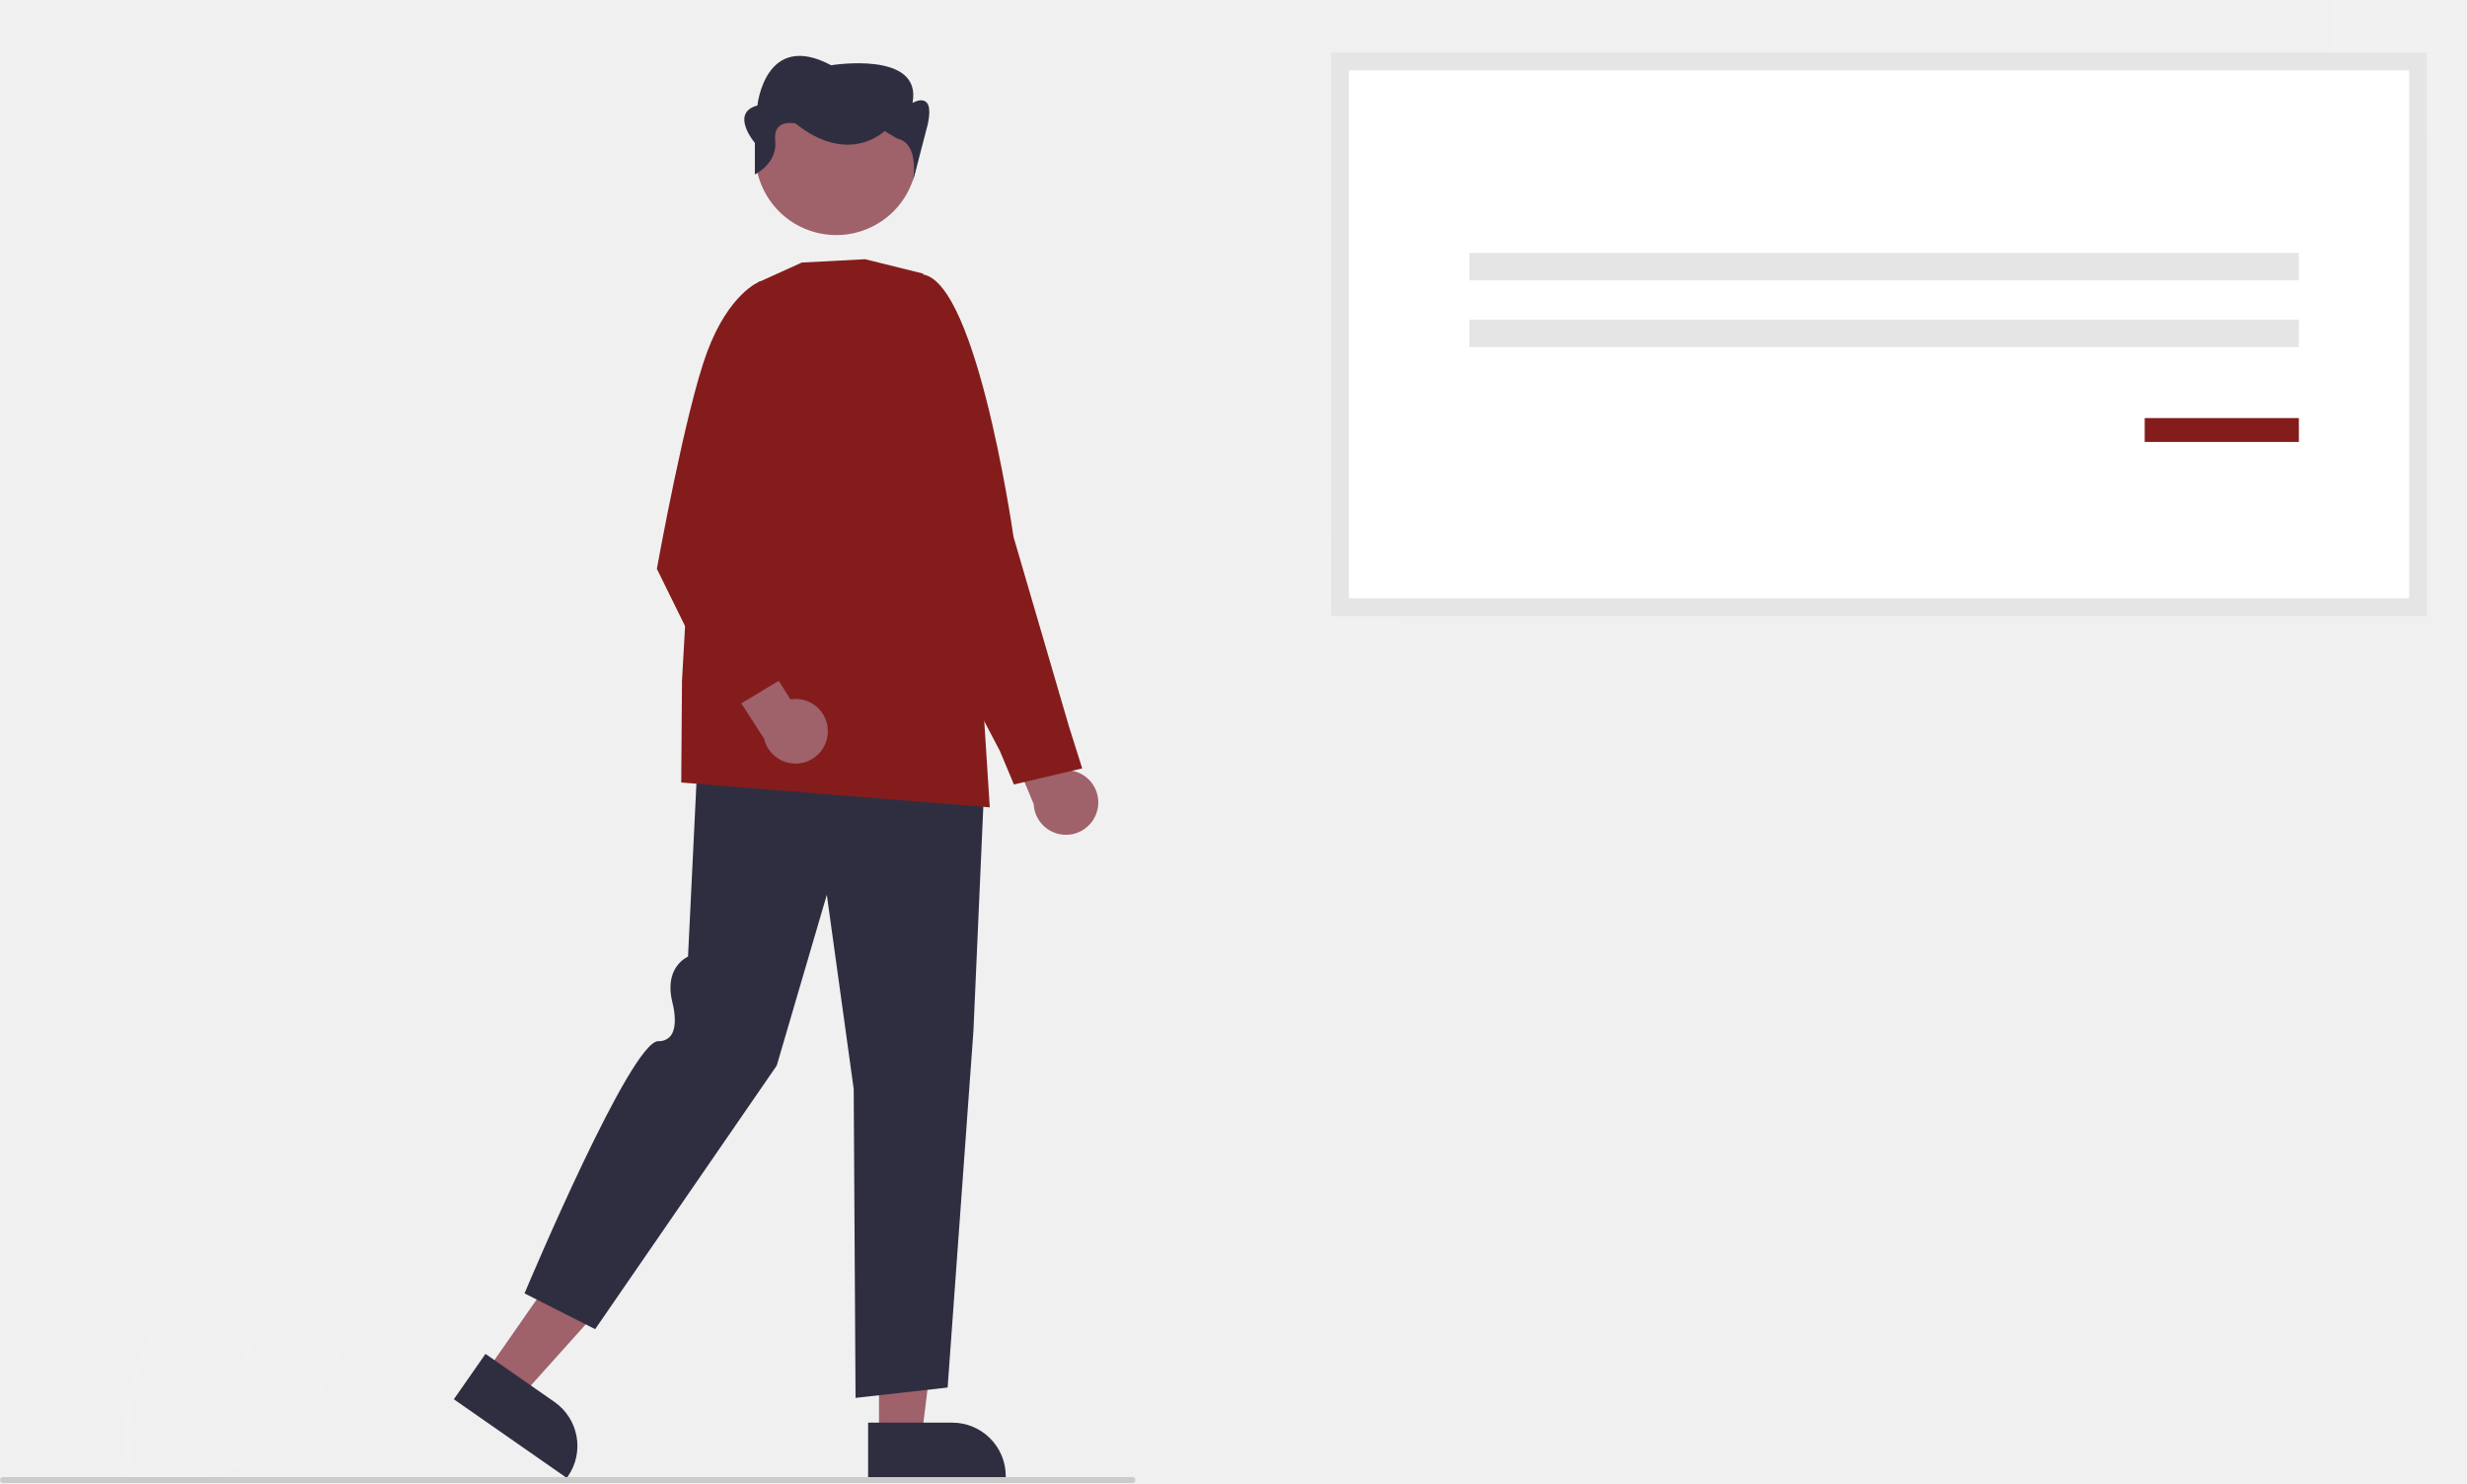
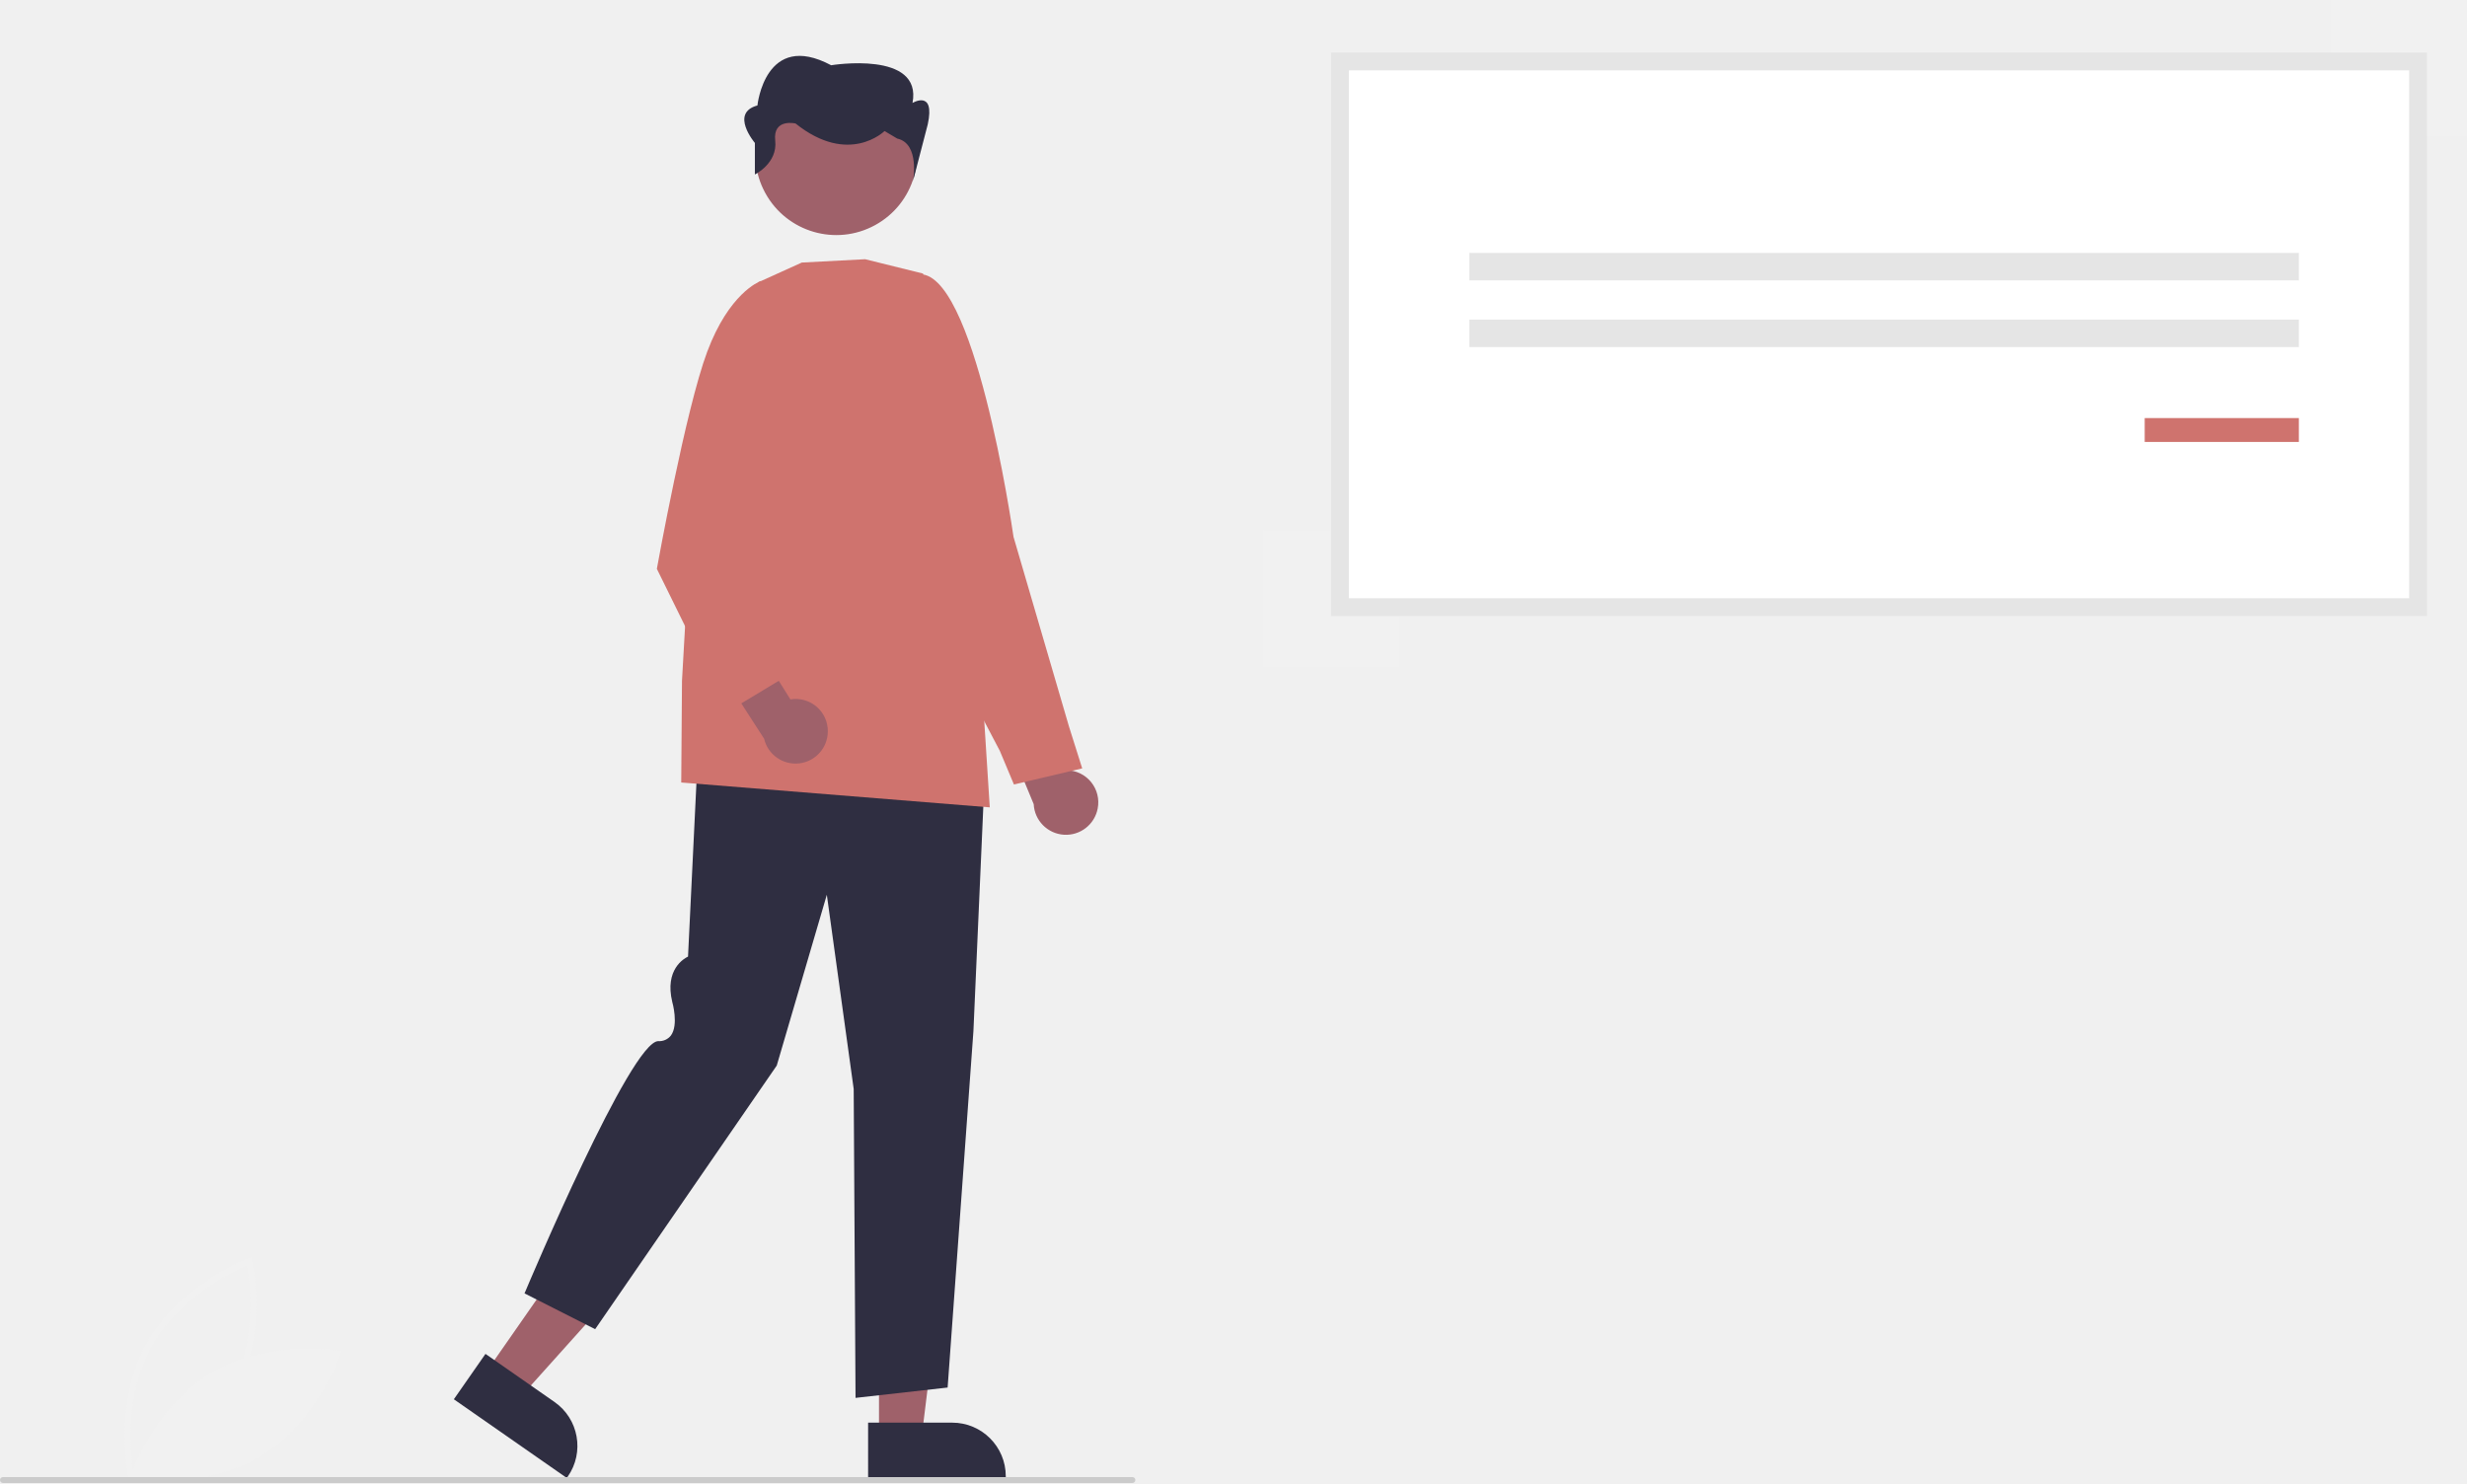
<svg xmlns="http://www.w3.org/2000/svg" data-name="Layer 1" width="832.206" height="500.356" viewBox="0 0 832.206 500.356">
  <path d="M227.317,699.06c-.056-.245-5.44-24.798,5.556-45.19,10.996-20.392,34.468-29.385,34.704-29.474l1.073-.402.253,1.118c.056.245,5.44,24.798-5.556,45.19-10.996,20.392-34.468,29.385-34.704,29.474l-1.073.402Zm39.862-72.338c-4.702,2.022-23.258,10.874-32.545,28.097-9.288,17.225-6.486,37.594-5.592,42.631,4.7-2.018,23.249-10.855,32.545-28.097C270.874,652.129,268.072,631.762,267.178,626.722Z" transform="translate(-183.897 -199.8219)" fill="#f1f1f1" />
  <path d="M254.944,663.149c-19.761,11.889-27.371,35.503-27.371,35.503s24.428,4.339,44.188-7.55,27.371-35.503,27.371-35.503S274.704,651.26,254.944,663.149Z" transform="translate(-183.897 -199.8219)" fill="#f1f1f1" />
  <path d="M554.193,472.564a10.837,10.837,0,0,0-10.48-12.897l-9.151-23.012-15.341,2.15,13.379,32.317a10.896,10.896,0,0,0,21.592,1.443Z" transform="translate(-183.897 -199.8219)" fill="#9f616a" />
-   <path d="M525.93,464.479l-4.753-11.335-29.621-56.385,1.611-104.332.309-.041c18.954-2.504,31.778,84.829,32.315,88.548l18.716,64.008,4.455,14.108Z" transform="translate(-183.897 -199.8219)" fill="#851c1c" />
+   <path d="M525.93,464.479l-4.753-11.335-29.621-56.385,1.611-104.332.309-.041c18.954-2.504,31.778,84.829,32.315,88.548l18.716,64.008,4.455,14.108Z" transform="translate(-183.897 -199.8219)" fill="#cf736e" />
  <polygon points="296.518 484.658 310.92 484.657 317.771 429.106 296.515 429.107 296.518 484.658" fill="#9f616a" />
  <path d="M476.741,679.778l28.363-.001h.001a18.076,18.076,0,0,1,18.075,18.075v.587l-46.438.002Z" transform="translate(-183.897 -199.8219)" fill="#2f2e41" />
  <polygon points="164.095 462.715 175.912 470.949 213.294 429.291 195.854 417.138 164.095 462.715" fill="#9f616a" />
  <path d="M347.667,656.579l23.271,16.216.001.001a18.076,18.076,0,0,1,4.495,25.164l-.336.482L336.997,671.891Z" transform="translate(-183.897 -199.8219)" fill="#2f2e41" />
  <path d="M472.5,671.422l-.622-104.21L462.815,501.686,445.92,559.31l-.033.047-61.225,88.885-23.823-12.07.131-.31c1.456-3.463,35.762-84.794,44.983-84.794a4.98,4.98,0,0,0,4.242-1.864c2.706-3.614.502-11.283.48-11.36-2.64-10.946,3.997-14.674,5.319-15.296l3.556-73.397.369.025,96.39,6.761-4.044,91.766-8.699,120.232-.299.034Z" transform="translate(-183.897 -199.8219)" fill="#2f2e41" />
-   <path d="M517.781,472.202l-.417-.034L413.7,463.812l.256-34.3,5.074-89.558.029-.062,20.663-44.859,14.647-6.633,21.37-1.125.052.013,19.503,4.832,20.288,145.639Z" transform="translate(-183.897 -199.8219)" fill="#851c1c" />
+   <path d="M517.781,472.202l-.417-.034L413.7,463.812l.256-34.3,5.074-89.558.029-.062,20.663-44.859,14.647-6.633,21.37-1.125.052.013,19.503,4.832,20.288,145.639Z" transform="translate(-183.897 -199.8219)" fill="#cf736e" />
  <circle cx="465.995" cy="251.83" r="27.294" transform="translate(-247.5841 54.55847) rotate(-28.66324)" fill="#9f616a" />
  <path d="M438.546,258.681v-10.634s-8.576-10.1.858-12.645c0,0,2.573-25.443,24.87-13.57,0,0,30.873-5.089,27.443,12.721,0,0,7.718-4.65,5.146,7.224L491.887,260.904s2.403-12.634-5.315-14.33l-4.288-2.544s-12.006,11.873-30.016-2.544c0,0-7.718-1.842-6.861,5.791S438.546,258.681,438.546,258.681Z" transform="translate(-183.897 -199.8219)" fill="#2f2e41" />
  <path d="M463.154,446.587a10.837,10.837,0,0,0-12.624-10.807l-13.132-20.997-14.706,4.868,18.961,29.391a10.896,10.896,0,0,0,21.5-2.456Z" transform="translate(-183.897 -199.8219)" fill="#9f616a" />
-   <path d="M429.236,439.969l-23.758-48.235.021-.117c.096-.534,9.659-53.634,16.973-73.152,7.36-19.641,17.436-23.585,17.861-23.743l.213-.079,9.034,8.665-12.514,83.527,13.489,40.284Z" transform="translate(-183.897 -199.8219)" fill="#851c1c" />
+   <path d="M429.236,439.969l-23.758-48.235.021-.117c.096-.534,9.659-53.634,16.973-73.152,7.36-19.641,17.436-23.585,17.861-23.743l.213-.079,9.034,8.665-12.514,83.527,13.489,40.284Z" transform="translate(-183.897 -199.8219)" fill="#cf736e" />
  <rect x="786.206" width="46" height="46" fill="#f1f1f1" />
  <rect x="426.206" y="179" width="46" height="46" fill="#f1f1f1" />
  <path d="M635.922,404.665H999.597V220.556H635.922Z" transform="translate(-183.897 -199.8219)" fill="#fff" />
  <path d="M1002.597,407.665H632.922V217.556h369.675Zm-363.675-6h357.675V223.556H638.922Z" transform="translate(-183.897 -199.8219)" fill="#e5e5e5" />
  <rect x="495.678" y="85.316" width="279.806" height="9.279" fill="#e5e5e5" />
  <rect x="495.678" y="107.819" width="279.806" height="9.279" fill="#e5e5e5" />
-   <rect x="723.484" y="141.045" width="52" height="8.053" fill="#851c1c" />
+   <rect x="723.484" y="141.045" width="52" height="8.053" fill="#cf736e" />
  <path d="M565.897,700.138h-381a1,1,0,1,1,0-2h381a1,1,0,0,1,0,2Z" transform="translate(-183.897 -199.8219)" fill="#cbcbcb" />
</svg>
